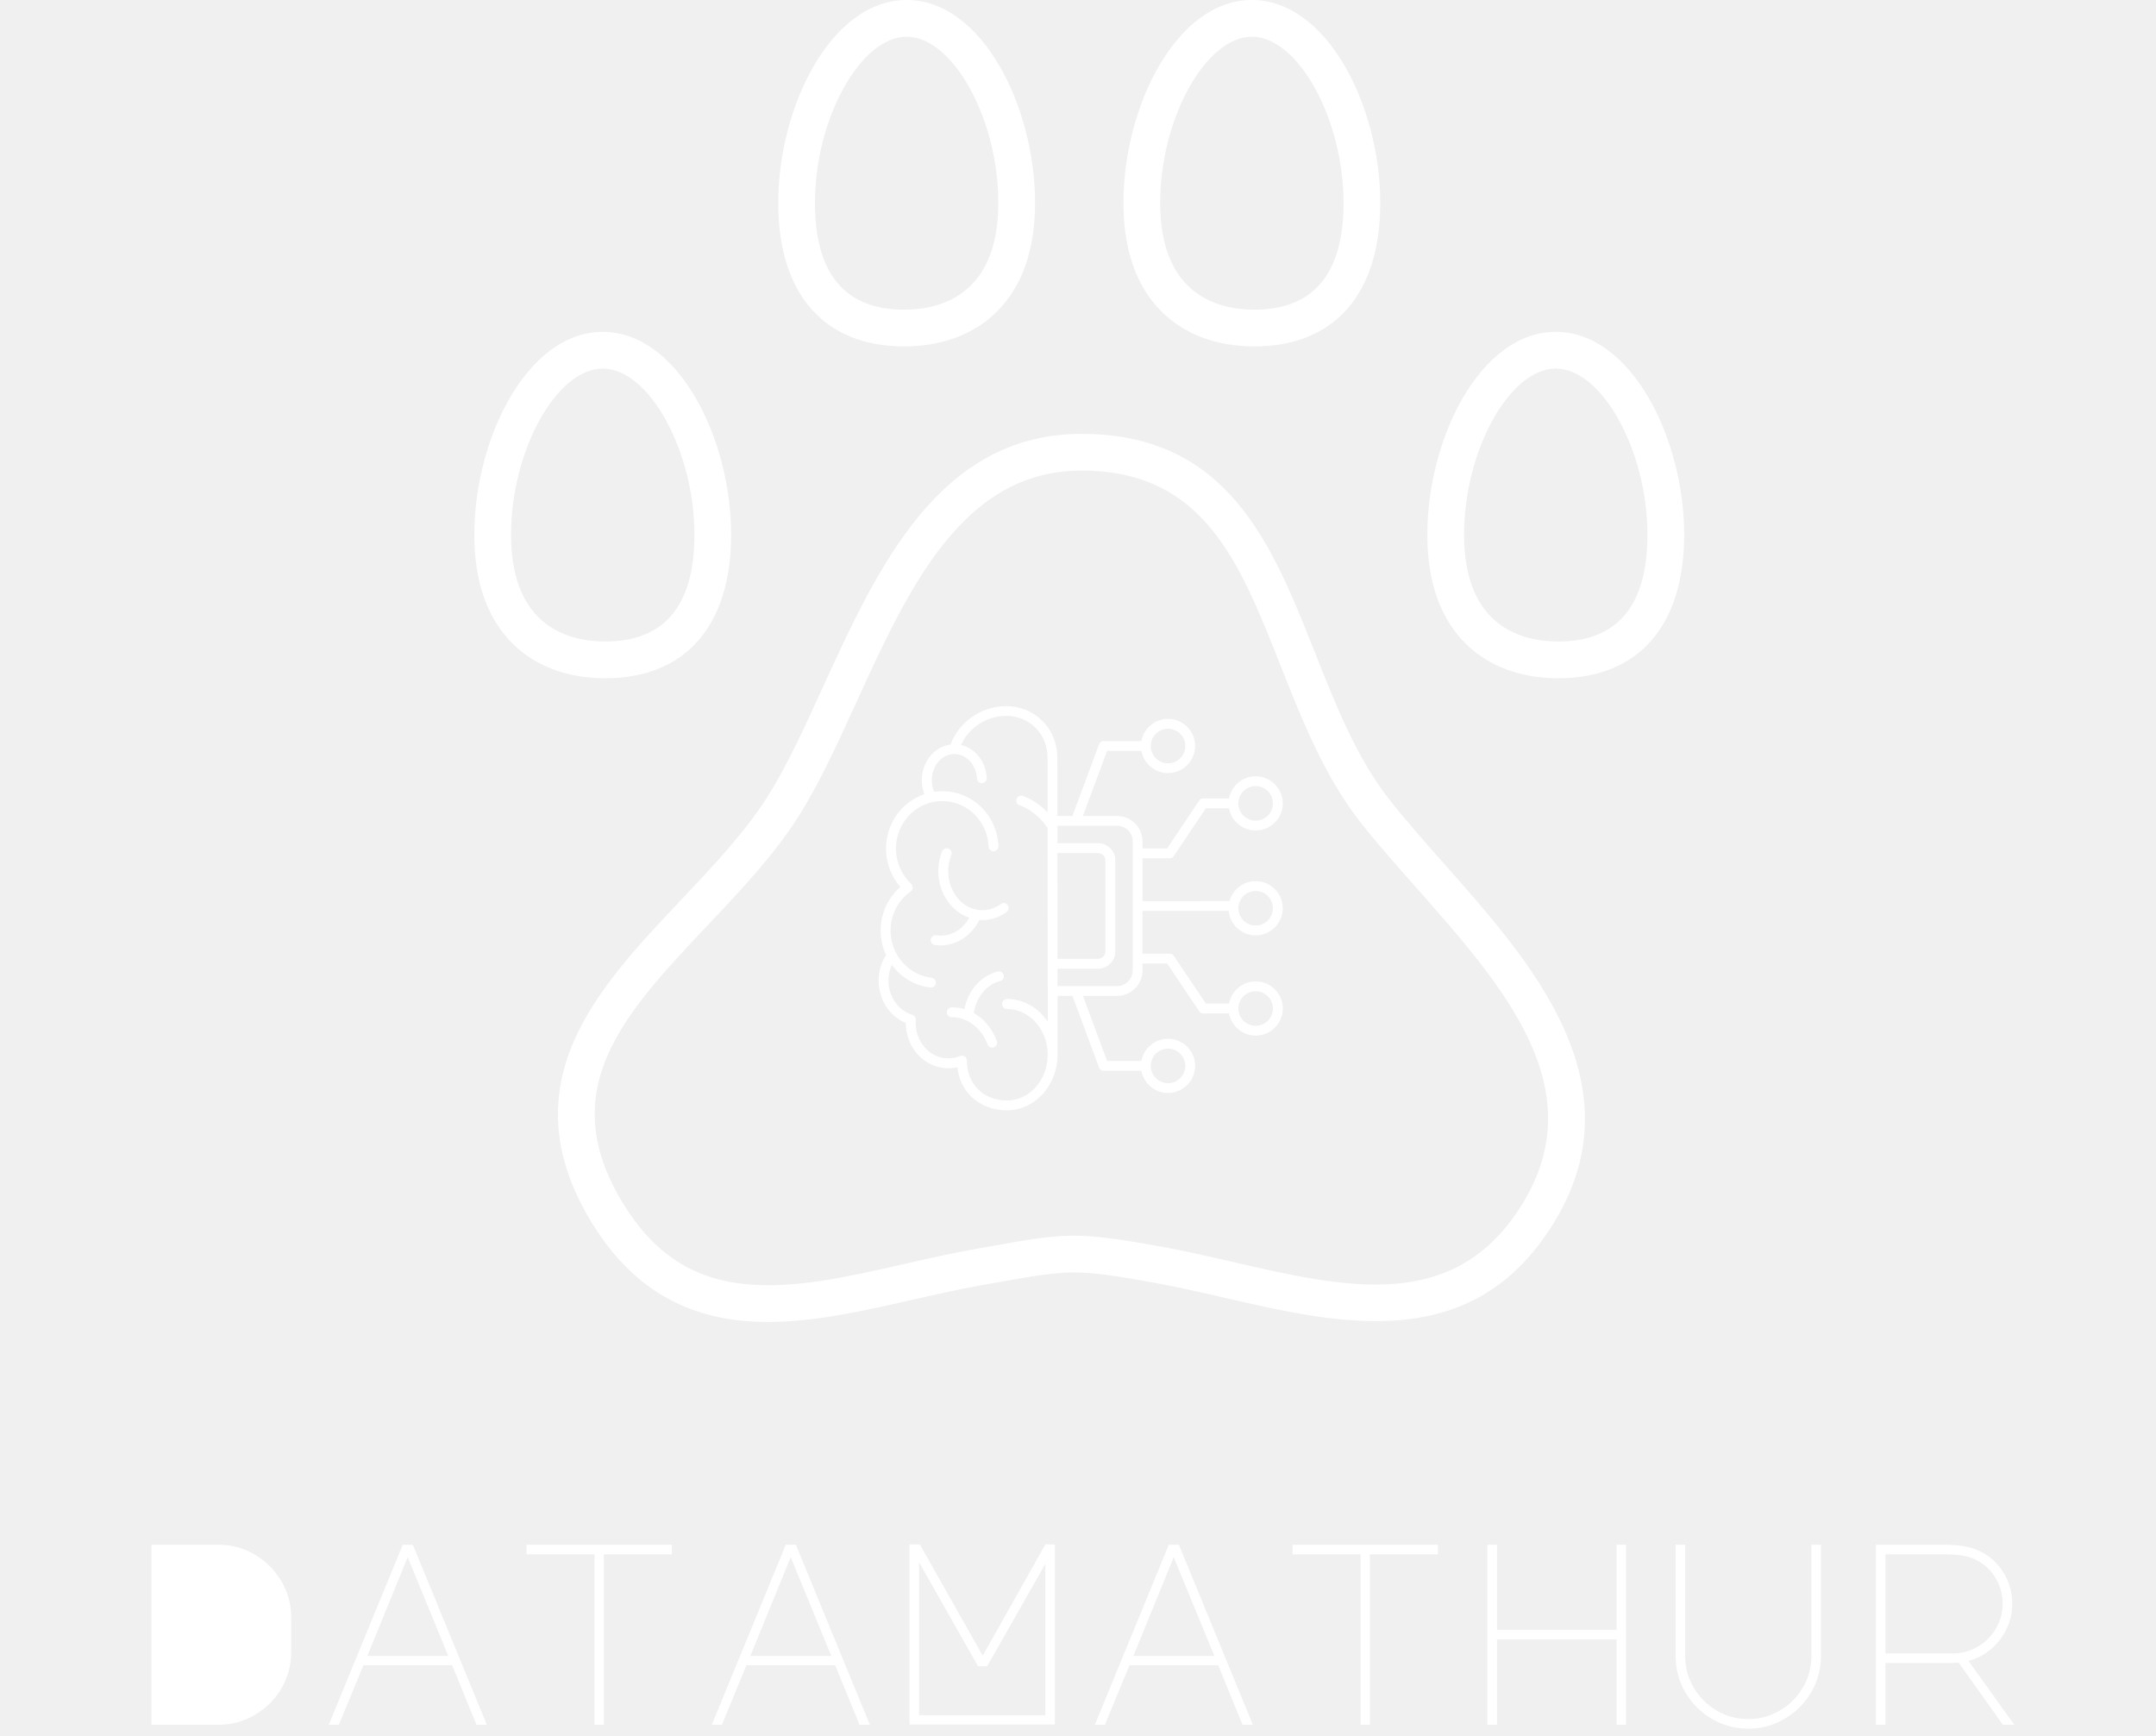
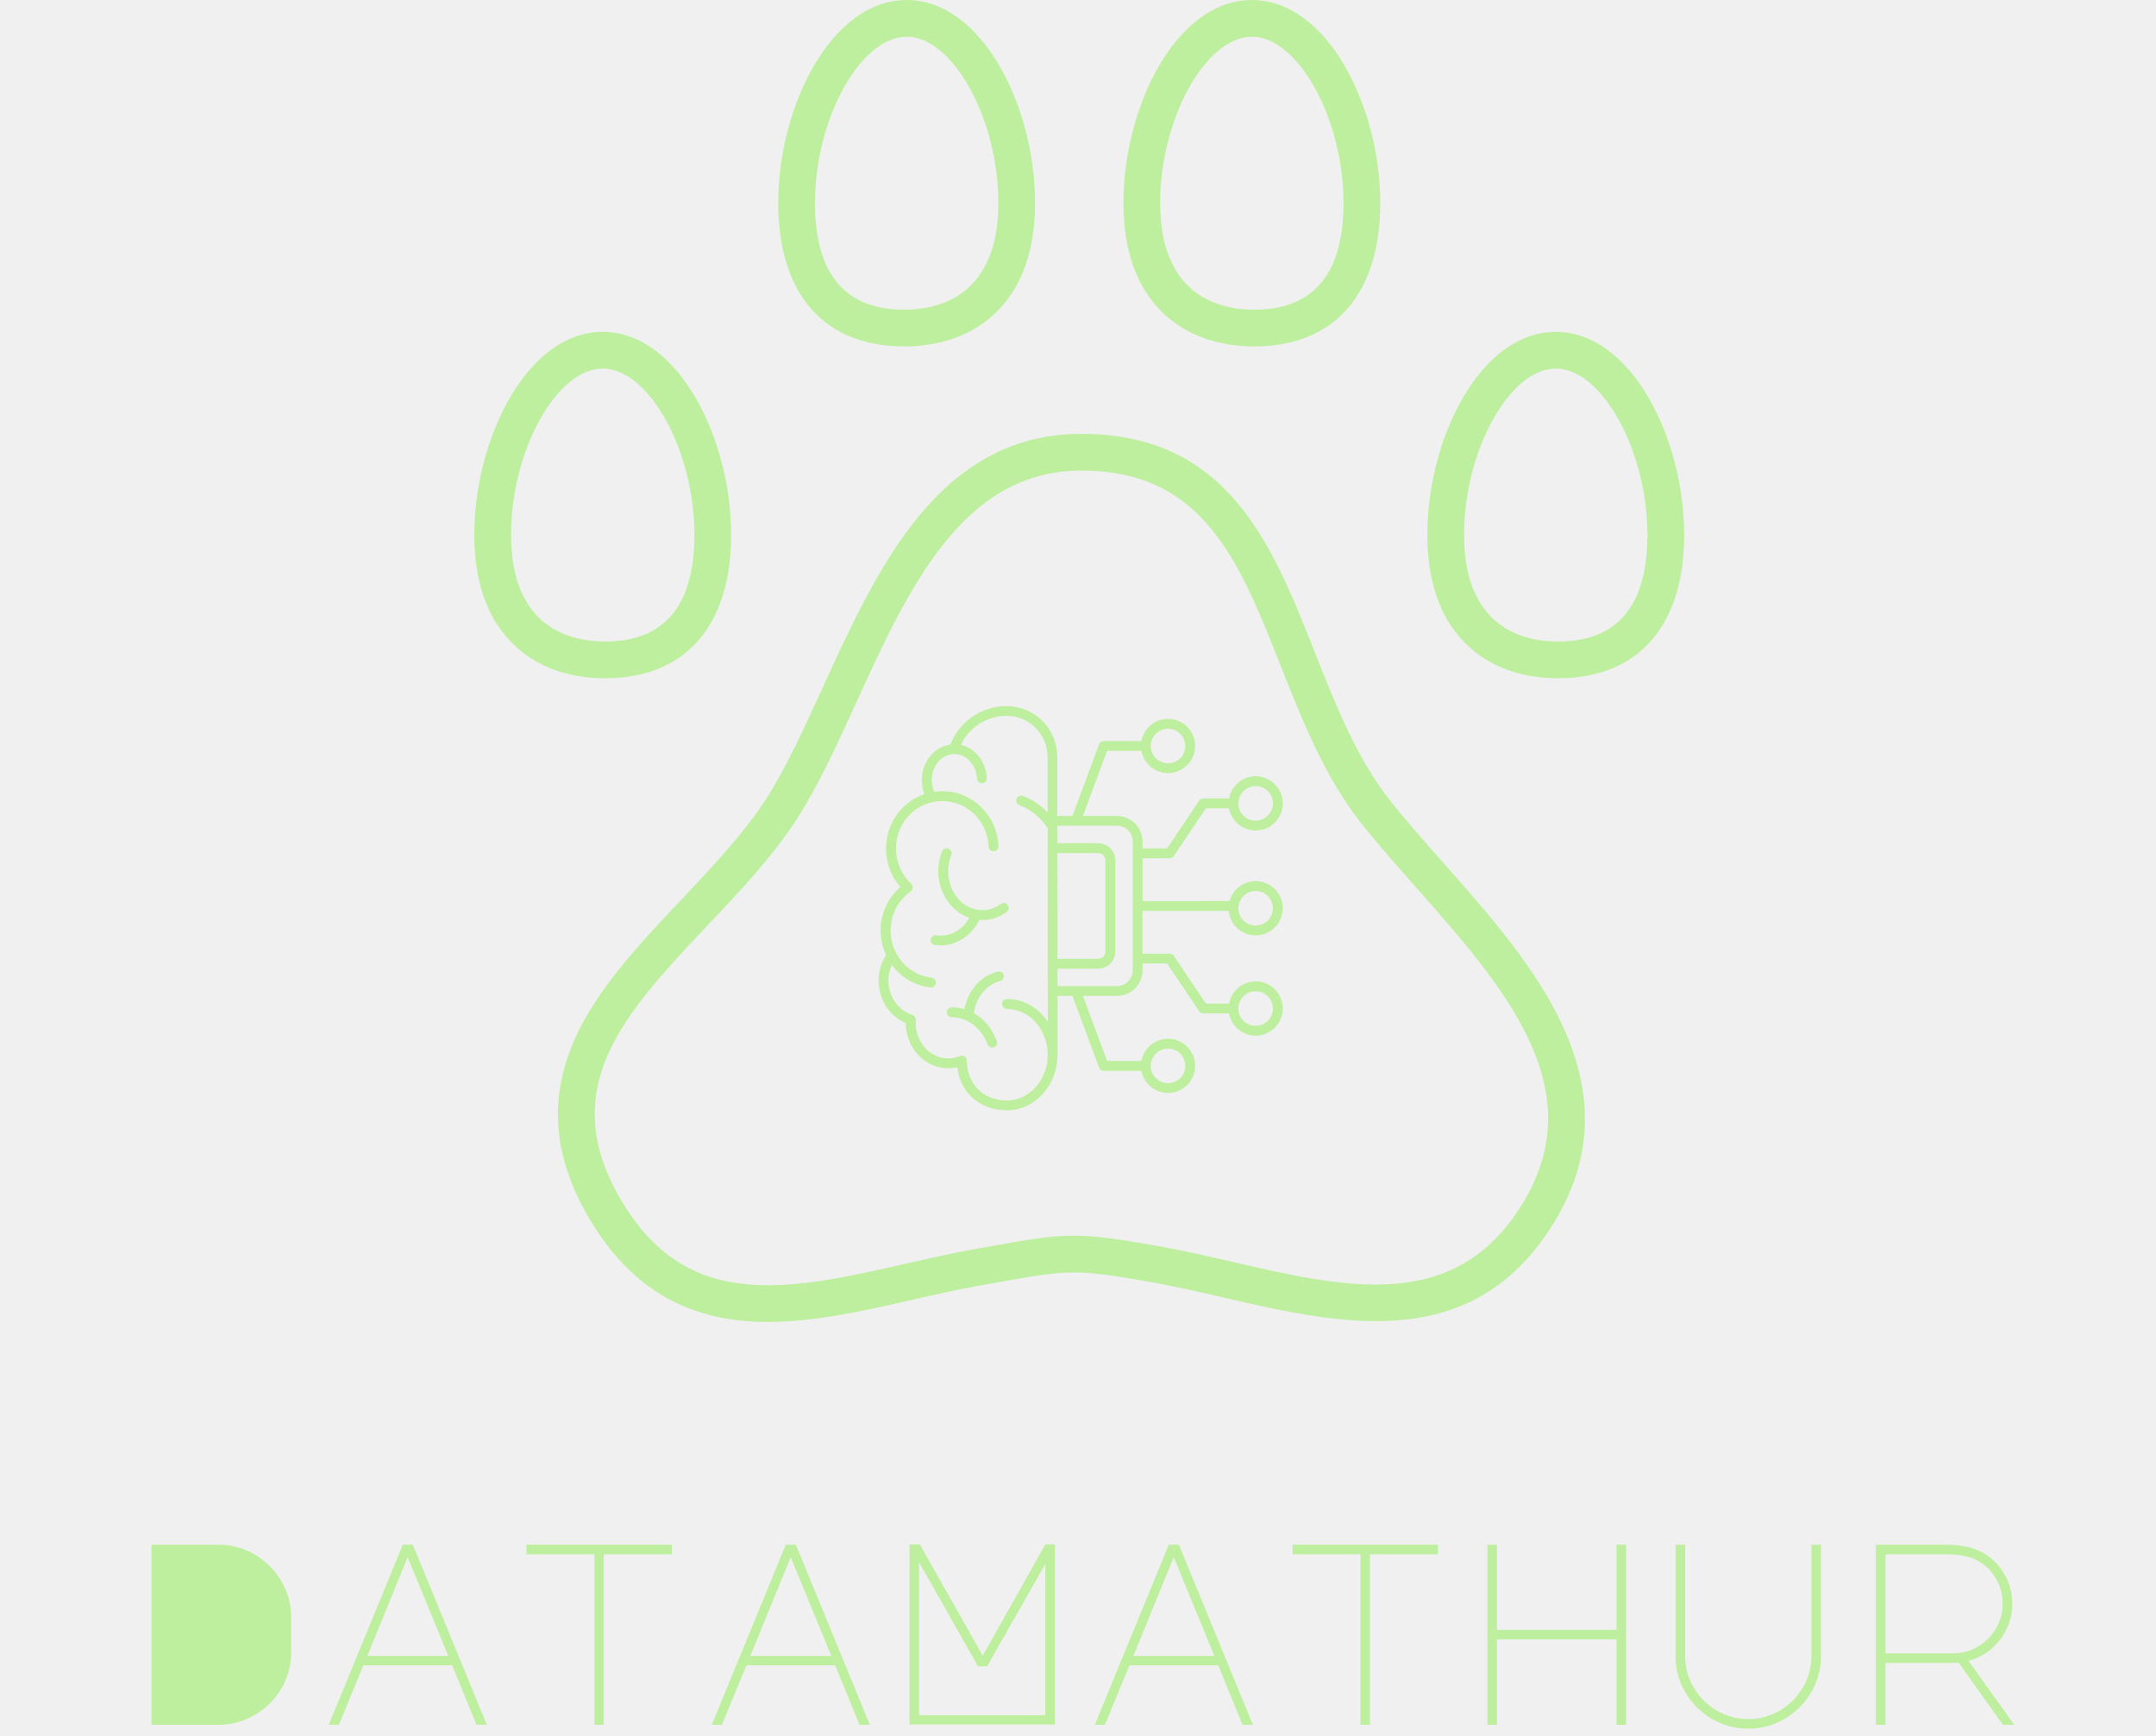
<svg xmlns="http://www.w3.org/2000/svg" width="200" height="161" viewBox="0 0 200 161" fill="none">
-   <path d="M133.877 80.027C132.082 77.999 130.388 76.083 128.912 74.211C125.852 70.327 123.877 65.334 121.966 60.506C118.026 50.546 113.953 40.247 100.318 40.247C87.063 40.247 81.344 52.772 76.299 63.823C74.568 67.614 72.934 71.194 71.107 74.046C69.024 77.297 66.066 80.428 63.203 83.457C59.327 87.557 55.32 91.797 53.243 96.564C50.813 102.139 51.359 107.662 54.91 113.447C58.276 118.932 62.804 121.897 68.752 122.509C69.568 122.593 70.395 122.632 71.23 122.632C75.602 122.632 80.208 121.584 84.686 120.565C86.788 120.087 88.965 119.592 91.058 119.221L92.297 119.001C99.194 117.771 99.757 117.671 107.175 119.011C109.262 119.388 111.458 119.893 113.581 120.384C124.378 122.873 136.616 125.695 144.133 113.448C147.691 107.652 147.963 101.674 144.965 95.173C142.456 89.721 138.094 84.793 133.877 80.027ZM141.233 111.663C134.997 121.821 124.969 119.509 114.35 117.062C112.187 116.563 109.951 116.047 107.785 115.656C99.763 114.207 98.846 114.371 91.702 115.646L90.467 115.866C88.293 116.251 86.076 116.755 83.934 117.243C78.635 118.448 73.631 119.585 69.104 119.12C64.216 118.617 60.63 116.248 57.816 111.664C51.285 101.026 57.958 93.969 65.682 85.797C68.652 82.655 71.724 79.404 73.979 75.883C75.935 72.828 77.619 69.14 79.4 65.238C84.245 54.626 89.254 43.653 100.319 43.653C111.638 43.653 114.957 52.044 118.8 61.759C120.8 66.815 122.868 72.044 126.237 76.32C127.773 78.269 129.498 80.22 131.326 82.285C139.436 91.449 147.824 100.927 141.233 111.663ZM116.357 32.134C123.781 32.134 128.04 27.28 128.04 18.819C128.04 9.918 123.148 0 116.128 0C109.107 0 104.215 9.918 104.215 18.819C104.215 23.225 105.433 26.645 107.835 28.984C109.949 31.046 112.895 32.134 116.357 32.134ZM116.126 3.407C120.418 3.407 124.632 11.041 124.632 18.819C124.632 25.394 121.848 28.727 116.356 28.727C113.093 28.727 107.621 27.44 107.621 18.819C107.621 11.041 111.834 3.407 116.126 3.407ZM83.874 32.134C87.335 32.134 90.282 31.044 92.397 28.984C94.798 26.645 96.017 23.225 96.017 18.819C96.017 9.918 91.125 0 84.105 0C77.084 0 72.192 9.918 72.192 18.819C72.192 27.28 76.45 32.134 83.874 32.134ZM84.105 3.407C88.397 3.407 92.61 11.041 92.61 18.819C92.61 27.44 87.136 28.727 83.875 28.727C78.383 28.727 75.599 25.394 75.599 18.819C75.599 11.041 79.811 3.407 84.105 3.407ZM144.319 30.784C137.298 30.784 132.406 40.703 132.406 49.604C132.406 54.009 133.624 57.429 136.026 59.769C138.14 61.829 141.088 62.918 144.549 62.918C151.973 62.918 156.232 58.065 156.232 49.604C156.231 40.703 151.339 30.784 144.319 30.784ZM144.548 59.511C141.285 59.511 135.813 58.225 135.813 49.604C135.813 41.825 140.026 34.191 144.319 34.191C148.611 34.191 152.824 41.825 152.824 49.604C152.824 56.178 150.04 59.511 144.548 59.511ZM67.824 49.604C67.824 40.703 62.932 30.784 55.912 30.784C48.892 30.784 44 40.703 44 49.604C44 54.009 45.217 57.429 47.62 59.769C49.733 61.829 52.681 62.918 56.143 62.918C63.566 62.918 67.824 58.065 67.824 49.604ZM47.407 49.604C47.407 41.825 51.62 34.191 55.912 34.191C60.204 34.191 64.418 41.825 64.418 49.604C64.418 56.178 61.633 59.511 56.142 59.511C52.879 59.511 47.407 58.225 47.407 49.604Z" fill="white" />
-   <path d="M113.977 84.5C114.1 85.773 115.176 86.771 116.48 86.771C117.865 86.771 118.995 85.642 118.995 84.255C118.995 82.87 117.866 81.739 116.48 81.739C115.327 81.739 114.353 82.523 114.058 83.586L105.984 83.588V79.618H108.511C108.662 79.618 108.804 79.54 108.89 79.414L111.86 74.983H114.008C114.224 76.153 115.251 77.042 116.481 77.042C117.866 77.042 118.997 75.913 118.997 74.526C118.997 73.141 117.868 72.01 116.481 72.01C115.251 72.01 114.224 72.899 114.008 74.069H111.615C111.464 74.069 111.322 74.147 111.236 74.273L108.266 78.704H105.983L105.984 78.056C105.984 76.752 104.924 75.692 103.62 75.692H100.457L102.699 69.658H105.878C106.094 70.829 107.121 71.717 108.352 71.717C109.737 71.717 110.867 70.588 110.867 69.201C110.867 67.816 109.738 66.685 108.352 66.685C107.121 66.685 106.094 67.574 105.878 68.744H102.382C102.191 68.744 102.019 68.862 101.954 69.042L99.485 75.69L98.087 75.692C98.087 73.923 98.082 72.112 98.082 70.238C98.082 67.772 96.24 65.746 93.798 65.522C91.374 65.297 88.968 66.838 88.179 69.068C87.298 69.182 86.479 69.724 85.987 70.576C85.445 71.506 85.363 72.671 85.746 73.674C84.315 74.16 83.142 75.263 82.559 76.752C81.825 78.631 82.217 80.784 83.521 82.276C82.693 82.997 82.102 83.964 81.841 85.048C81.552 86.247 81.682 87.499 82.192 88.594C81.548 89.59 81.34 90.816 81.625 92.002C81.946 93.347 82.832 94.403 84.021 94.892C84.025 96.144 84.551 97.343 85.471 98.145C86.404 98.965 87.639 99.266 88.809 98.997C88.932 100.102 89.384 101.051 90.142 101.769C90.981 102.564 92.143 103 93.41 103C95.998 103 98.105 100.685 98.105 97.839V92.386H99.486L101.955 99.034C102.021 99.214 102.191 99.332 102.384 99.332H105.879C106.096 100.502 107.123 101.39 108.353 101.39C109.738 101.39 110.868 100.261 110.868 98.874C110.868 97.489 109.74 96.359 108.353 96.359C107.123 96.359 106.096 97.247 105.879 98.418H102.7L100.459 92.384H103.622C104.926 92.384 105.986 91.324 105.986 90.02V89.376H108.269L111.239 93.808C111.325 93.933 111.467 94.011 111.618 94.011H114.011C114.227 95.182 115.254 96.07 116.485 96.07C117.87 96.07 119 94.941 119 93.555C119 92.169 117.871 91.039 116.485 91.039C115.254 91.039 114.227 91.927 114.011 93.097H111.863L108.887 88.671C108.801 88.545 108.659 88.467 108.508 88.467H105.981V84.498H113.977L113.977 84.5ZM116.478 82.65C117.363 82.65 118.08 83.368 118.08 84.252C118.08 85.137 117.362 85.854 116.478 85.854C115.593 85.854 114.877 85.136 114.877 84.252C114.877 83.371 115.595 82.65 116.478 82.65ZM116.478 72.924C117.363 72.924 118.08 73.642 118.08 74.526C118.08 75.412 117.362 76.128 116.478 76.128C115.593 76.128 114.877 75.41 114.877 74.526C114.877 73.646 115.595 72.924 116.478 72.924ZM108.353 67.604C109.238 67.604 109.954 68.323 109.954 69.206C109.954 70.092 109.236 70.808 108.353 70.808C107.468 70.808 106.751 70.09 106.751 69.206C106.751 68.323 107.468 67.604 108.353 67.604ZM108.353 97.275C109.238 97.275 109.954 97.994 109.954 98.877C109.954 99.763 109.236 100.479 108.353 100.479C107.468 100.479 106.751 99.761 106.751 98.877C106.751 97.997 107.468 97.275 108.353 97.275ZM98.091 79.136H101.856C102.235 79.136 102.541 79.442 102.541 79.821V88.258C102.541 88.637 102.235 88.943 101.856 88.943H98.099C98.099 86.975 98.091 80.497 98.091 79.136ZM93.413 93.599C95.495 93.599 97.19 95.503 97.19 97.842C97.19 100.181 95.495 102.086 93.413 102.086C91.224 102.086 89.692 100.562 89.692 98.38C89.692 98.229 89.614 98.087 89.489 98.001C89.411 97.952 89.326 97.923 89.236 97.923C89.175 97.923 89.118 97.936 89.06 97.96C88.054 98.38 86.908 98.188 86.077 97.458C85.286 96.766 84.867 95.702 84.948 94.61C84.965 94.398 84.831 94.202 84.627 94.137C83.579 93.815 82.793 92.938 82.516 91.788C82.328 91.009 82.409 90.207 82.733 89.51C83.589 90.68 84.88 91.441 86.303 91.608C86.556 91.637 86.781 91.457 86.813 91.208C86.841 90.955 86.661 90.731 86.413 90.699C85.211 90.556 84.122 89.896 83.417 88.885C82.683 87.834 82.44 86.513 82.74 85.261C82.994 84.218 83.608 83.304 84.477 82.693C84.592 82.615 84.66 82.489 84.668 82.35C84.676 82.212 84.624 82.076 84.525 81.984C83.201 80.753 82.756 78.78 83.42 77.08C84.076 75.397 85.646 74.312 87.41 74.312C89.721 74.312 91.608 76.168 91.705 78.532C91.717 78.785 91.924 78.977 92.182 78.972C92.435 78.959 92.631 78.747 92.621 78.494C92.507 75.636 90.218 73.394 87.413 73.394C87.157 73.394 86.903 73.415 86.658 73.446C86.324 72.676 86.369 71.755 86.792 71.024C87.184 70.348 87.827 69.956 88.508 69.948H88.561C88.694 69.953 88.83 69.969 88.968 70.001C89.89 70.225 90.574 71.138 90.627 72.219C90.64 72.472 90.851 72.663 91.108 72.65C91.361 72.638 91.552 72.422 91.539 72.169C91.461 70.685 90.492 69.426 89.18 69.112C89.172 69.107 89.164 69.107 89.151 69.104C89.893 67.396 91.8 66.246 93.723 66.423C95.691 66.603 97.175 68.241 97.175 70.23C97.175 71.991 97.175 73.695 97.179 75.357C96.519 74.672 95.732 74.142 94.885 73.836C94.65 73.75 94.384 73.873 94.298 74.11C94.212 74.346 94.335 74.612 94.572 74.698C95.599 75.069 96.52 75.819 97.179 76.814C97.179 78.983 97.192 90.674 97.195 94.782C96.339 93.506 94.967 92.67 93.418 92.67C93.165 92.67 92.961 92.874 92.961 93.127C92.956 93.391 93.16 93.599 93.413 93.599ZM105.067 90.029C105.067 90.828 104.419 91.476 103.62 91.476L98.103 91.475V89.86H101.86C102.745 89.86 103.461 89.142 103.461 88.258V79.82C103.461 78.935 102.743 78.219 101.86 78.219H98.095V76.604H103.628C104.427 76.604 105.075 77.252 105.075 78.051L105.077 90.029L105.067 90.029ZM116.478 91.955C117.363 91.955 118.08 92.674 118.08 93.557C118.08 94.443 117.362 95.159 116.478 95.159C115.593 95.159 114.877 94.441 114.877 93.557C114.877 92.674 115.595 91.955 116.478 91.955ZM87.251 87.704C87.079 87.704 86.903 87.691 86.728 87.667C86.48 87.63 86.305 87.398 86.341 87.15C86.378 86.901 86.611 86.726 86.859 86.763C88.086 86.943 89.26 86.298 89.911 85.14C88.981 84.819 88.183 84.137 87.661 83.209C86.948 81.933 86.846 80.35 87.392 78.981C87.486 78.746 87.75 78.631 87.987 78.725C88.223 78.819 88.338 79.083 88.244 79.32C87.8 80.436 87.881 81.725 88.463 82.764C88.957 83.653 89.731 84.228 90.644 84.39C91.41 84.524 92.189 84.338 92.841 83.857C93.045 83.706 93.33 83.75 93.481 83.954C93.632 84.158 93.588 84.443 93.384 84.594C92.629 85.153 91.741 85.409 90.845 85.339C90.132 86.791 88.734 87.704 87.251 87.704ZM92.777 91.006C91.51 91.328 90.536 92.53 90.337 93.982C91.29 94.52 92.061 95.433 92.469 96.575C92.555 96.81 92.427 97.076 92.192 97.157C92.142 97.173 92.09 97.186 92.037 97.186C91.849 97.186 91.674 97.068 91.606 96.885C91.073 95.393 89.727 94.361 88.322 94.361H88.293H88.288C88.04 94.361 87.831 94.157 87.831 93.909C87.826 93.656 88.03 93.449 88.283 93.449C88.691 93.444 89.086 93.501 89.465 93.616C89.783 91.892 90.969 90.527 92.545 90.127C92.79 90.067 93.038 90.213 93.099 90.457C93.172 90.696 93.021 90.946 92.777 91.006Z" fill="white" />
-   <path d="M14.052 160V143.296H20.268C21.484 143.296 22.604 143.6 23.628 144.208C24.668 144.816 25.492 145.64 26.1 146.68C26.708 147.704 27.012 148.824 27.012 150.04V153.256C27.012 154.472 26.708 155.6 26.1 156.64C25.492 157.664 24.668 158.48 23.628 159.088C22.604 159.696 21.484 160 20.268 160H14.052ZM37.361 143.296H38.297L45.161 160H44.202L41.946 154.48H33.714L31.433 160H30.497L37.361 143.296ZM34.074 153.616H41.586L37.818 144.448L34.074 153.616ZM62.327 143.296V144.184H56.015V160H55.151V144.184H48.839V143.296H62.327ZM72.893 143.296H73.829L80.693 160H79.733L77.477 154.48H69.245L66.965 160H66.029L72.893 143.296ZM69.605 153.616H77.117L73.349 144.448L69.605 153.616ZM84.37 143.272H85.33L91.162 153.592L96.97 143.272H97.858V159.976H84.37V143.272ZM85.258 159.112H96.97V145.072L91.57 154.576H90.73L85.258 144.928V159.112ZM108.424 143.296H109.36L116.224 160H115.264L113.008 154.48H104.776L102.496 160H101.56L108.424 143.296ZM105.136 153.616H112.648L108.88 144.448L105.136 153.616ZM133.39 143.296V144.184H127.078V160H126.214V144.184H119.902V143.296H133.39ZM137.979 160V143.296H138.867V151.192H149.955V143.296H150.843V160H149.955V152.08H138.867V160H137.979ZM155.433 143.296H156.321V153.616C156.321 154.672 156.585 155.648 157.113 156.544C157.641 157.44 158.353 158.152 159.249 158.68C160.145 159.208 161.121 159.472 162.177 159.472C163.233 159.472 164.209 159.208 165.105 158.68C166.001 158.152 166.713 157.44 167.241 156.544C167.769 155.648 168.033 154.672 168.033 153.616V143.296H168.921V153.616C168.921 154.832 168.617 155.96 168.009 157C167.401 158.024 166.577 158.84 165.537 159.448C164.513 160.056 163.393 160.36 162.177 160.36C160.961 160.36 159.833 160.056 158.793 159.448C157.769 158.84 156.953 158.024 156.345 157C155.737 155.96 155.433 154.832 155.433 153.616V143.296ZM183.567 143.848C184.527 144.296 185.279 144.96 185.823 145.84C186.383 146.72 186.663 147.696 186.663 148.768C186.663 150.016 186.279 151.136 185.511 152.128C184.759 153.104 183.791 153.752 182.607 154.072L186.855 160H185.799L181.695 154.24L180.927 154.264H174.903V160H174.015V143.296H180.375C181.079 143.296 181.679 143.344 182.175 143.44C182.687 143.52 183.151 143.656 183.567 143.848ZM181.167 153.376C181.999 153.376 182.767 153.168 183.471 152.752C184.175 152.336 184.735 151.776 185.151 151.072C185.567 150.368 185.775 149.6 185.775 148.768C185.775 147.84 185.527 147 185.031 146.248C184.551 145.496 183.879 144.936 183.015 144.568C182.391 144.312 181.511 144.184 180.375 144.184H174.903V153.376H181.167Z" fill="white" />
+   <path d="M133.877 80.027C132.082 77.999 130.388 76.083 128.912 74.211C125.852 70.327 123.877 65.334 121.966 60.506C118.026 50.546 113.953 40.247 100.318 40.247C87.063 40.247 81.344 52.772 76.299 63.823C74.568 67.614 72.934 71.194 71.107 74.046C69.024 77.297 66.066 80.428 63.203 83.457C59.327 87.557 55.32 91.797 53.243 96.564C50.813 102.139 51.359 107.662 54.91 113.447C58.276 118.932 62.804 121.897 68.752 122.509C69.568 122.593 70.395 122.632 71.23 122.632C75.602 122.632 80.208 121.584 84.686 120.565C86.788 120.087 88.965 119.592 91.058 119.221L92.297 119.001C99.194 117.771 99.757 117.671 107.175 119.011C109.262 119.388 111.458 119.893 113.581 120.384C124.378 122.873 136.616 125.695 144.133 113.448C147.691 107.652 147.963 101.674 144.965 95.173C142.456 89.721 138.094 84.793 133.877 80.027ZM141.233 111.663C134.997 121.821 124.969 119.509 114.35 117.062C112.187 116.563 109.951 116.047 107.785 115.656C99.763 114.207 98.846 114.371 91.702 115.646L90.467 115.866C88.293 116.251 86.076 116.755 83.934 117.243C78.635 118.448 73.631 119.585 69.104 119.12C64.216 118.617 60.63 116.248 57.816 111.664C51.285 101.026 57.958 93.969 65.682 85.797C68.652 82.655 71.724 79.404 73.979 75.883C75.935 72.828 77.619 69.14 79.4 65.238C84.245 54.626 89.254 43.653 100.319 43.653C111.638 43.653 114.957 52.044 118.8 61.759C120.8 66.815 122.868 72.044 126.237 76.32C127.773 78.269 129.498 80.22 131.326 82.285C139.436 91.449 147.824 100.927 141.233 111.663ZM116.357 32.134C123.781 32.134 128.04 27.28 128.04 18.819C128.04 9.918 123.148 0 116.128 0C109.107 0 104.215 9.918 104.215 18.819C104.215 23.225 105.433 26.645 107.835 28.984C109.949 31.046 112.895 32.134 116.357 32.134ZM116.126 3.407C120.418 3.407 124.632 11.041 124.632 18.819C124.632 25.394 121.848 28.727 116.356 28.727C113.093 28.727 107.621 27.44 107.621 18.819C107.621 11.041 111.834 3.407 116.126 3.407ZM83.874 32.134C87.335 32.134 90.282 31.044 92.397 28.984C94.798 26.645 96.017 23.225 96.017 18.819C96.017 9.918 91.125 0 84.105 0C77.084 0 72.192 9.918 72.192 18.819C72.192 27.28 76.45 32.134 83.874 32.134ZM84.105 3.407C88.397 3.407 92.61 11.041 92.61 18.819C92.61 27.44 87.136 28.727 83.875 28.727C78.383 28.727 75.599 25.394 75.599 18.819C75.599 11.041 79.811 3.407 84.105 3.407ZM144.319 30.784C137.298 30.784 132.406 40.703 132.406 49.604C132.406 54.009 133.624 57.429 136.026 59.769C138.14 61.829 141.088 62.918 144.549 62.918C151.973 62.918 156.232 58.065 156.232 49.604C156.231 40.703 151.339 30.784 144.319 30.784ZM144.548 59.511C141.285 59.511 135.813 58.225 135.813 49.604C135.813 41.825 140.026 34.191 144.319 34.191C148.611 34.191 152.824 41.825 152.824 49.604C152.824 56.178 150.04 59.511 144.548 59.511ZM67.824 49.604C67.824 40.703 62.932 30.784 55.912 30.784C48.892 30.784 44 40.703 44 49.604C44 54.009 45.217 57.429 47.62 59.769C49.733 61.829 52.681 62.918 56.143 62.918C63.566 62.918 67.824 58.065 67.824 49.604ZM47.407 49.604C47.407 41.825 51.62 34.191 55.912 34.191C60.204 34.191 64.418 41.825 64.418 49.604C64.418 56.178 61.633 59.511 56.142 59.511C52.879 59.511 47.407 58.225 47.407 49.604Z" fill="#BEEF9E" />
+   <path d="M113.977 84.5C114.1 85.773 115.176 86.771 116.48 86.771C117.865 86.771 118.995 85.642 118.995 84.255C118.995 82.87 117.866 81.739 116.48 81.739C115.327 81.739 114.353 82.523 114.058 83.586L105.984 83.588V79.618H108.511C108.662 79.618 108.804 79.54 108.89 79.414L111.86 74.983H114.008C114.224 76.153 115.251 77.042 116.481 77.042C117.866 77.042 118.997 75.913 118.997 74.526C118.997 73.141 117.868 72.01 116.481 72.01C115.251 72.01 114.224 72.899 114.008 74.069H111.615C111.464 74.069 111.322 74.147 111.236 74.273L108.266 78.704H105.983L105.984 78.056C105.984 76.752 104.924 75.692 103.62 75.692H100.457L102.699 69.658H105.878C106.094 70.829 107.121 71.717 108.352 71.717C109.737 71.717 110.867 70.588 110.867 69.201C110.867 67.816 109.738 66.685 108.352 66.685C107.121 66.685 106.094 67.574 105.878 68.744H102.382C102.191 68.744 102.019 68.862 101.954 69.042L99.485 75.69L98.087 75.692C98.087 73.923 98.082 72.112 98.082 70.238C98.082 67.772 96.24 65.746 93.798 65.522C91.374 65.297 88.968 66.838 88.179 69.068C87.298 69.182 86.479 69.724 85.987 70.576C85.445 71.506 85.363 72.671 85.746 73.674C84.315 74.16 83.142 75.263 82.559 76.752C81.825 78.631 82.217 80.784 83.521 82.276C82.693 82.997 82.102 83.964 81.841 85.048C81.552 86.247 81.682 87.499 82.192 88.594C81.548 89.59 81.34 90.816 81.625 92.002C81.946 93.347 82.832 94.403 84.021 94.892C84.025 96.144 84.551 97.343 85.471 98.145C86.404 98.965 87.639 99.266 88.809 98.997C88.932 100.102 89.384 101.051 90.142 101.769C90.981 102.564 92.143 103 93.41 103C95.998 103 98.105 100.685 98.105 97.839V92.386H99.486L101.955 99.034C102.021 99.214 102.191 99.332 102.384 99.332H105.879C106.096 100.502 107.123 101.39 108.353 101.39C109.738 101.39 110.868 100.261 110.868 98.874C110.868 97.489 109.74 96.359 108.353 96.359C107.123 96.359 106.096 97.247 105.879 98.418H102.7L100.459 92.384H103.622C104.926 92.384 105.986 91.324 105.986 90.02V89.376H108.269L111.239 93.808C111.325 93.933 111.467 94.011 111.618 94.011H114.011C114.227 95.182 115.254 96.07 116.485 96.07C117.87 96.07 119 94.941 119 93.555C119 92.169 117.871 91.039 116.485 91.039C115.254 91.039 114.227 91.927 114.011 93.097H111.863L108.887 88.671C108.801 88.545 108.659 88.467 108.508 88.467H105.981V84.498H113.977L113.977 84.5ZM116.478 82.65C117.363 82.65 118.08 83.368 118.08 84.252C118.08 85.137 117.362 85.854 116.478 85.854C115.593 85.854 114.877 85.136 114.877 84.252C114.877 83.371 115.595 82.65 116.478 82.65ZM116.478 72.924C117.363 72.924 118.08 73.642 118.08 74.526C118.08 75.412 117.362 76.128 116.478 76.128C115.593 76.128 114.877 75.41 114.877 74.526C114.877 73.646 115.595 72.924 116.478 72.924ZM108.353 67.604C109.238 67.604 109.954 68.323 109.954 69.206C109.954 70.092 109.236 70.808 108.353 70.808C107.468 70.808 106.751 70.09 106.751 69.206C106.751 68.323 107.468 67.604 108.353 67.604ZM108.353 97.275C109.238 97.275 109.954 97.994 109.954 98.877C109.954 99.763 109.236 100.479 108.353 100.479C107.468 100.479 106.751 99.761 106.751 98.877C106.751 97.997 107.468 97.275 108.353 97.275ZM98.091 79.136H101.856C102.235 79.136 102.541 79.442 102.541 79.821V88.258C102.541 88.637 102.235 88.943 101.856 88.943H98.099C98.099 86.975 98.091 80.497 98.091 79.136ZM93.413 93.599C95.495 93.599 97.19 95.503 97.19 97.842C97.19 100.181 95.495 102.086 93.413 102.086C91.224 102.086 89.692 100.562 89.692 98.38C89.692 98.229 89.614 98.087 89.489 98.001C89.411 97.952 89.326 97.923 89.236 97.923C89.175 97.923 89.118 97.936 89.06 97.96C88.054 98.38 86.908 98.188 86.077 97.458C85.286 96.766 84.867 95.702 84.948 94.61C84.965 94.398 84.831 94.202 84.627 94.137C83.579 93.815 82.793 92.938 82.516 91.788C82.328 91.009 82.409 90.207 82.733 89.51C83.589 90.68 84.88 91.441 86.303 91.608C86.556 91.637 86.781 91.457 86.813 91.208C86.841 90.955 86.661 90.731 86.413 90.699C85.211 90.556 84.122 89.896 83.417 88.885C82.683 87.834 82.44 86.513 82.74 85.261C82.994 84.218 83.608 83.304 84.477 82.693C84.592 82.615 84.66 82.489 84.668 82.35C84.676 82.212 84.624 82.076 84.525 81.984C83.201 80.753 82.756 78.78 83.42 77.08C84.076 75.397 85.646 74.312 87.41 74.312C89.721 74.312 91.608 76.168 91.705 78.532C91.717 78.785 91.924 78.977 92.182 78.972C92.435 78.959 92.631 78.747 92.621 78.494C92.507 75.636 90.218 73.394 87.413 73.394C87.157 73.394 86.903 73.415 86.658 73.446C86.324 72.676 86.369 71.755 86.792 71.024C87.184 70.348 87.827 69.956 88.508 69.948H88.561C88.694 69.953 88.83 69.969 88.968 70.001C89.89 70.225 90.574 71.138 90.627 72.219C90.64 72.472 90.851 72.663 91.108 72.65C91.361 72.638 91.552 72.422 91.539 72.169C91.461 70.685 90.492 69.426 89.18 69.112C89.172 69.107 89.164 69.107 89.151 69.104C89.893 67.396 91.8 66.246 93.723 66.423C95.691 66.603 97.175 68.241 97.175 70.23C97.175 71.991 97.175 73.695 97.179 75.357C96.519 74.672 95.732 74.142 94.885 73.836C94.65 73.75 94.384 73.873 94.298 74.11C94.212 74.346 94.335 74.612 94.572 74.698C95.599 75.069 96.52 75.819 97.179 76.814C97.179 78.983 97.192 90.674 97.195 94.782C96.339 93.506 94.967 92.67 93.418 92.67C93.165 92.67 92.961 92.874 92.961 93.127C92.956 93.391 93.16 93.599 93.413 93.599ZM105.067 90.029C105.067 90.828 104.419 91.476 103.62 91.476L98.103 91.475V89.86H101.86C102.745 89.86 103.461 89.142 103.461 88.258V79.82C103.461 78.935 102.743 78.219 101.86 78.219H98.095V76.604H103.628C104.427 76.604 105.075 77.252 105.075 78.051L105.077 90.029L105.067 90.029ZM116.478 91.955C117.363 91.955 118.08 92.674 118.08 93.557C118.08 94.443 117.362 95.159 116.478 95.159C115.593 95.159 114.877 94.441 114.877 93.557C114.877 92.674 115.595 91.955 116.478 91.955ZM87.251 87.704C87.079 87.704 86.903 87.691 86.728 87.667C86.48 87.63 86.305 87.398 86.341 87.15C86.378 86.901 86.611 86.726 86.859 86.763C88.086 86.943 89.26 86.298 89.911 85.14C88.981 84.819 88.183 84.137 87.661 83.209C86.948 81.933 86.846 80.35 87.392 78.981C87.486 78.746 87.75 78.631 87.987 78.725C88.223 78.819 88.338 79.083 88.244 79.32C87.8 80.436 87.881 81.725 88.463 82.764C88.957 83.653 89.731 84.228 90.644 84.39C91.41 84.524 92.189 84.338 92.841 83.857C93.045 83.706 93.33 83.75 93.481 83.954C93.632 84.158 93.588 84.443 93.384 84.594C92.629 85.153 91.741 85.409 90.845 85.339C90.132 86.791 88.734 87.704 87.251 87.704ZM92.777 91.006C91.51 91.328 90.536 92.53 90.337 93.982C91.29 94.52 92.061 95.433 92.469 96.575C92.555 96.81 92.427 97.076 92.192 97.157C92.142 97.173 92.09 97.186 92.037 97.186C91.849 97.186 91.674 97.068 91.606 96.885C91.073 95.393 89.727 94.361 88.322 94.361H88.293H88.288C88.04 94.361 87.831 94.157 87.831 93.909C87.826 93.656 88.03 93.449 88.283 93.449C88.691 93.444 89.086 93.501 89.465 93.616C89.783 91.892 90.969 90.527 92.545 90.127C92.79 90.067 93.038 90.213 93.099 90.457C93.172 90.696 93.021 90.946 92.777 91.006Z" fill="#BEEF9E" />
+   <path d="M14.052 160V143.296H20.268C21.484 143.296 22.604 143.6 23.628 144.208C24.668 144.816 25.492 145.64 26.1 146.68C26.708 147.704 27.012 148.824 27.012 150.04V153.256C27.012 154.472 26.708 155.6 26.1 156.64C25.492 157.664 24.668 158.48 23.628 159.088C22.604 159.696 21.484 160 20.268 160H14.052ZM37.361 143.296H38.297L45.161 160H44.202L41.946 154.48H33.714L31.433 160H30.497L37.361 143.296ZM34.074 153.616H41.586L37.818 144.448L34.074 153.616ZM62.327 143.296V144.184H56.015V160H55.151V144.184H48.839V143.296H62.327ZM72.893 143.296H73.829L80.693 160H79.733L77.477 154.48H69.245L66.965 160H66.029L72.893 143.296ZM69.605 153.616H77.117L73.349 144.448L69.605 153.616ZM84.37 143.272H85.33L91.162 153.592L96.97 143.272H97.858V159.976H84.37V143.272ZM85.258 159.112H96.97V145.072L91.57 154.576H90.73L85.258 144.928V159.112ZM108.424 143.296H109.36L116.224 160H115.264L113.008 154.48H104.776L102.496 160H101.56L108.424 143.296ZM105.136 153.616H112.648L108.88 144.448L105.136 153.616ZM133.39 143.296V144.184H127.078V160H126.214V144.184H119.902V143.296H133.39ZM137.979 160V143.296H138.867V151.192H149.955V143.296H150.843V160H149.955V152.08H138.867V160H137.979ZM155.433 143.296H156.321V153.616C156.321 154.672 156.585 155.648 157.113 156.544C157.641 157.44 158.353 158.152 159.249 158.68C160.145 159.208 161.121 159.472 162.177 159.472C163.233 159.472 164.209 159.208 165.105 158.68C166.001 158.152 166.713 157.44 167.241 156.544C167.769 155.648 168.033 154.672 168.033 153.616V143.296H168.921V153.616C168.921 154.832 168.617 155.96 168.009 157C167.401 158.024 166.577 158.84 165.537 159.448C164.513 160.056 163.393 160.36 162.177 160.36C160.961 160.36 159.833 160.056 158.793 159.448C157.769 158.84 156.953 158.024 156.345 157C155.737 155.96 155.433 154.832 155.433 153.616V143.296ZM183.567 143.848C184.527 144.296 185.279 144.96 185.823 145.84C186.383 146.72 186.663 147.696 186.663 148.768C186.663 150.016 186.279 151.136 185.511 152.128C184.759 153.104 183.791 153.752 182.607 154.072L186.855 160H185.799L181.695 154.24L180.927 154.264H174.903V160H174.015V143.296H180.375C181.079 143.296 181.679 143.344 182.175 143.44C182.687 143.52 183.151 143.656 183.567 143.848ZM181.167 153.376C181.999 153.376 182.767 153.168 183.471 152.752C184.175 152.336 184.735 151.776 185.151 151.072C185.567 150.368 185.775 149.6 185.775 148.768C185.775 147.84 185.527 147 185.031 146.248C184.551 145.496 183.879 144.936 183.015 144.568C182.391 144.312 181.511 144.184 180.375 144.184H174.903V153.376H181.167Z" fill="#BEEF9E" />
</svg>
